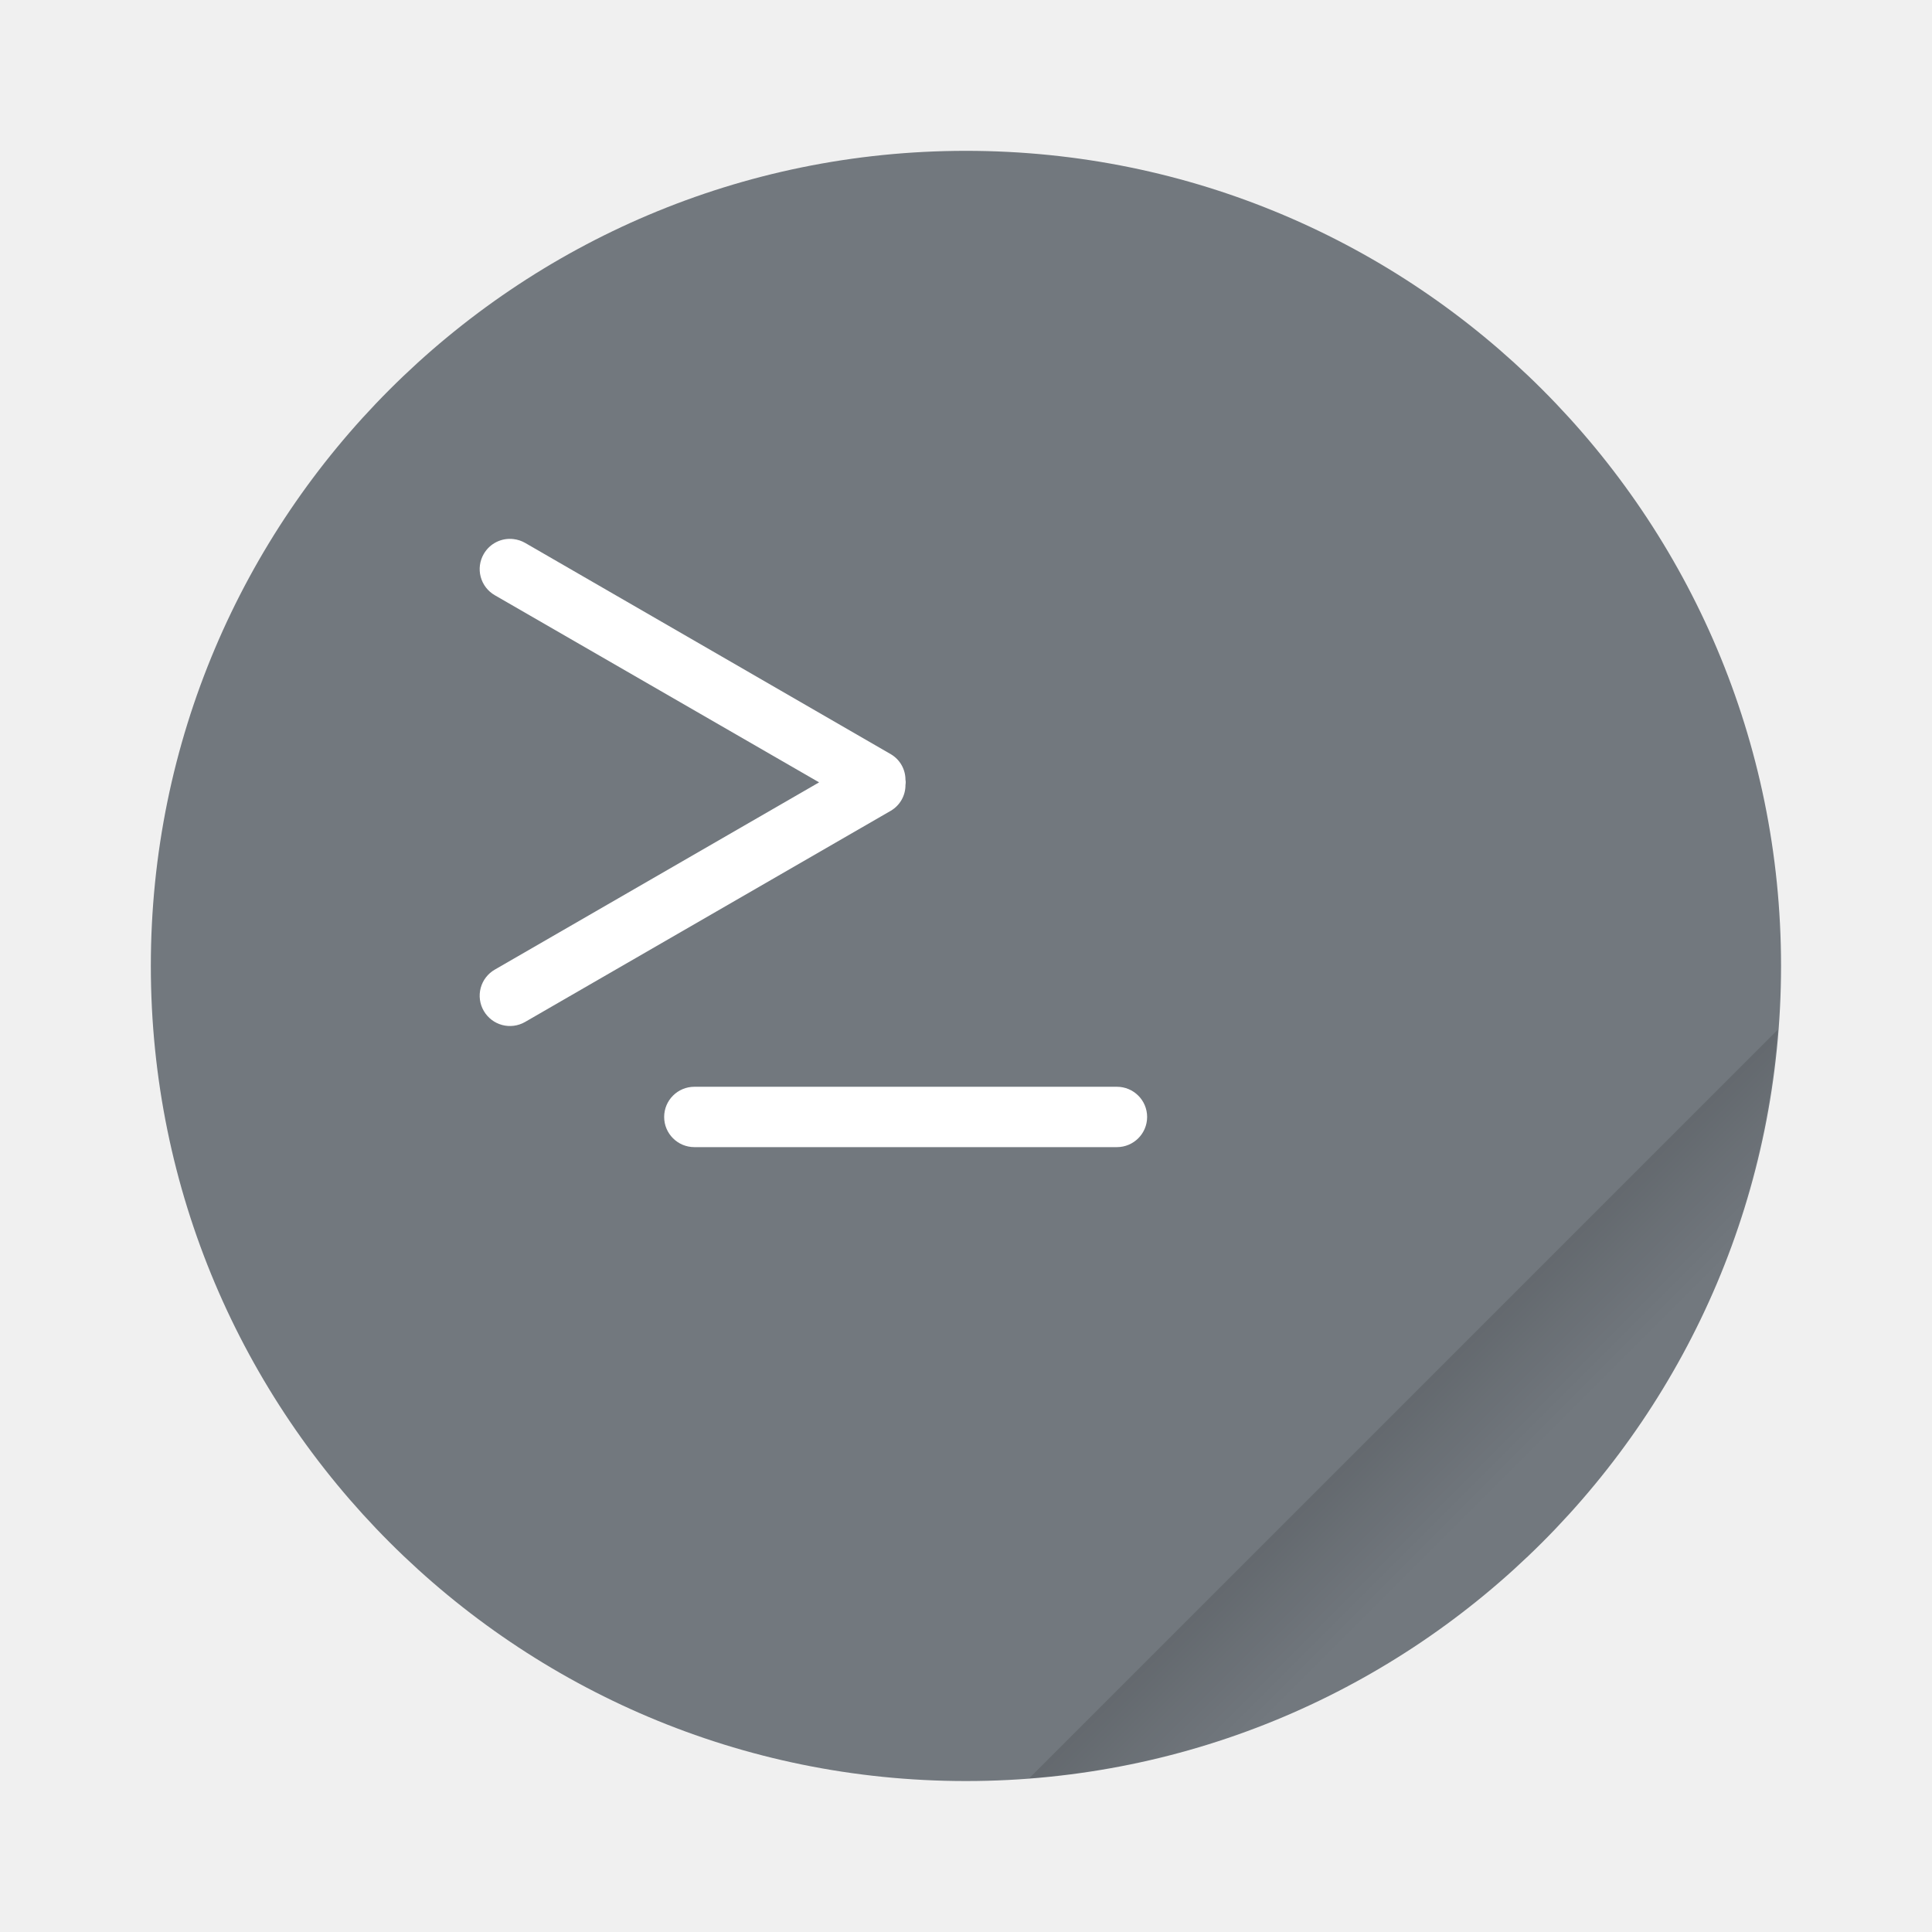
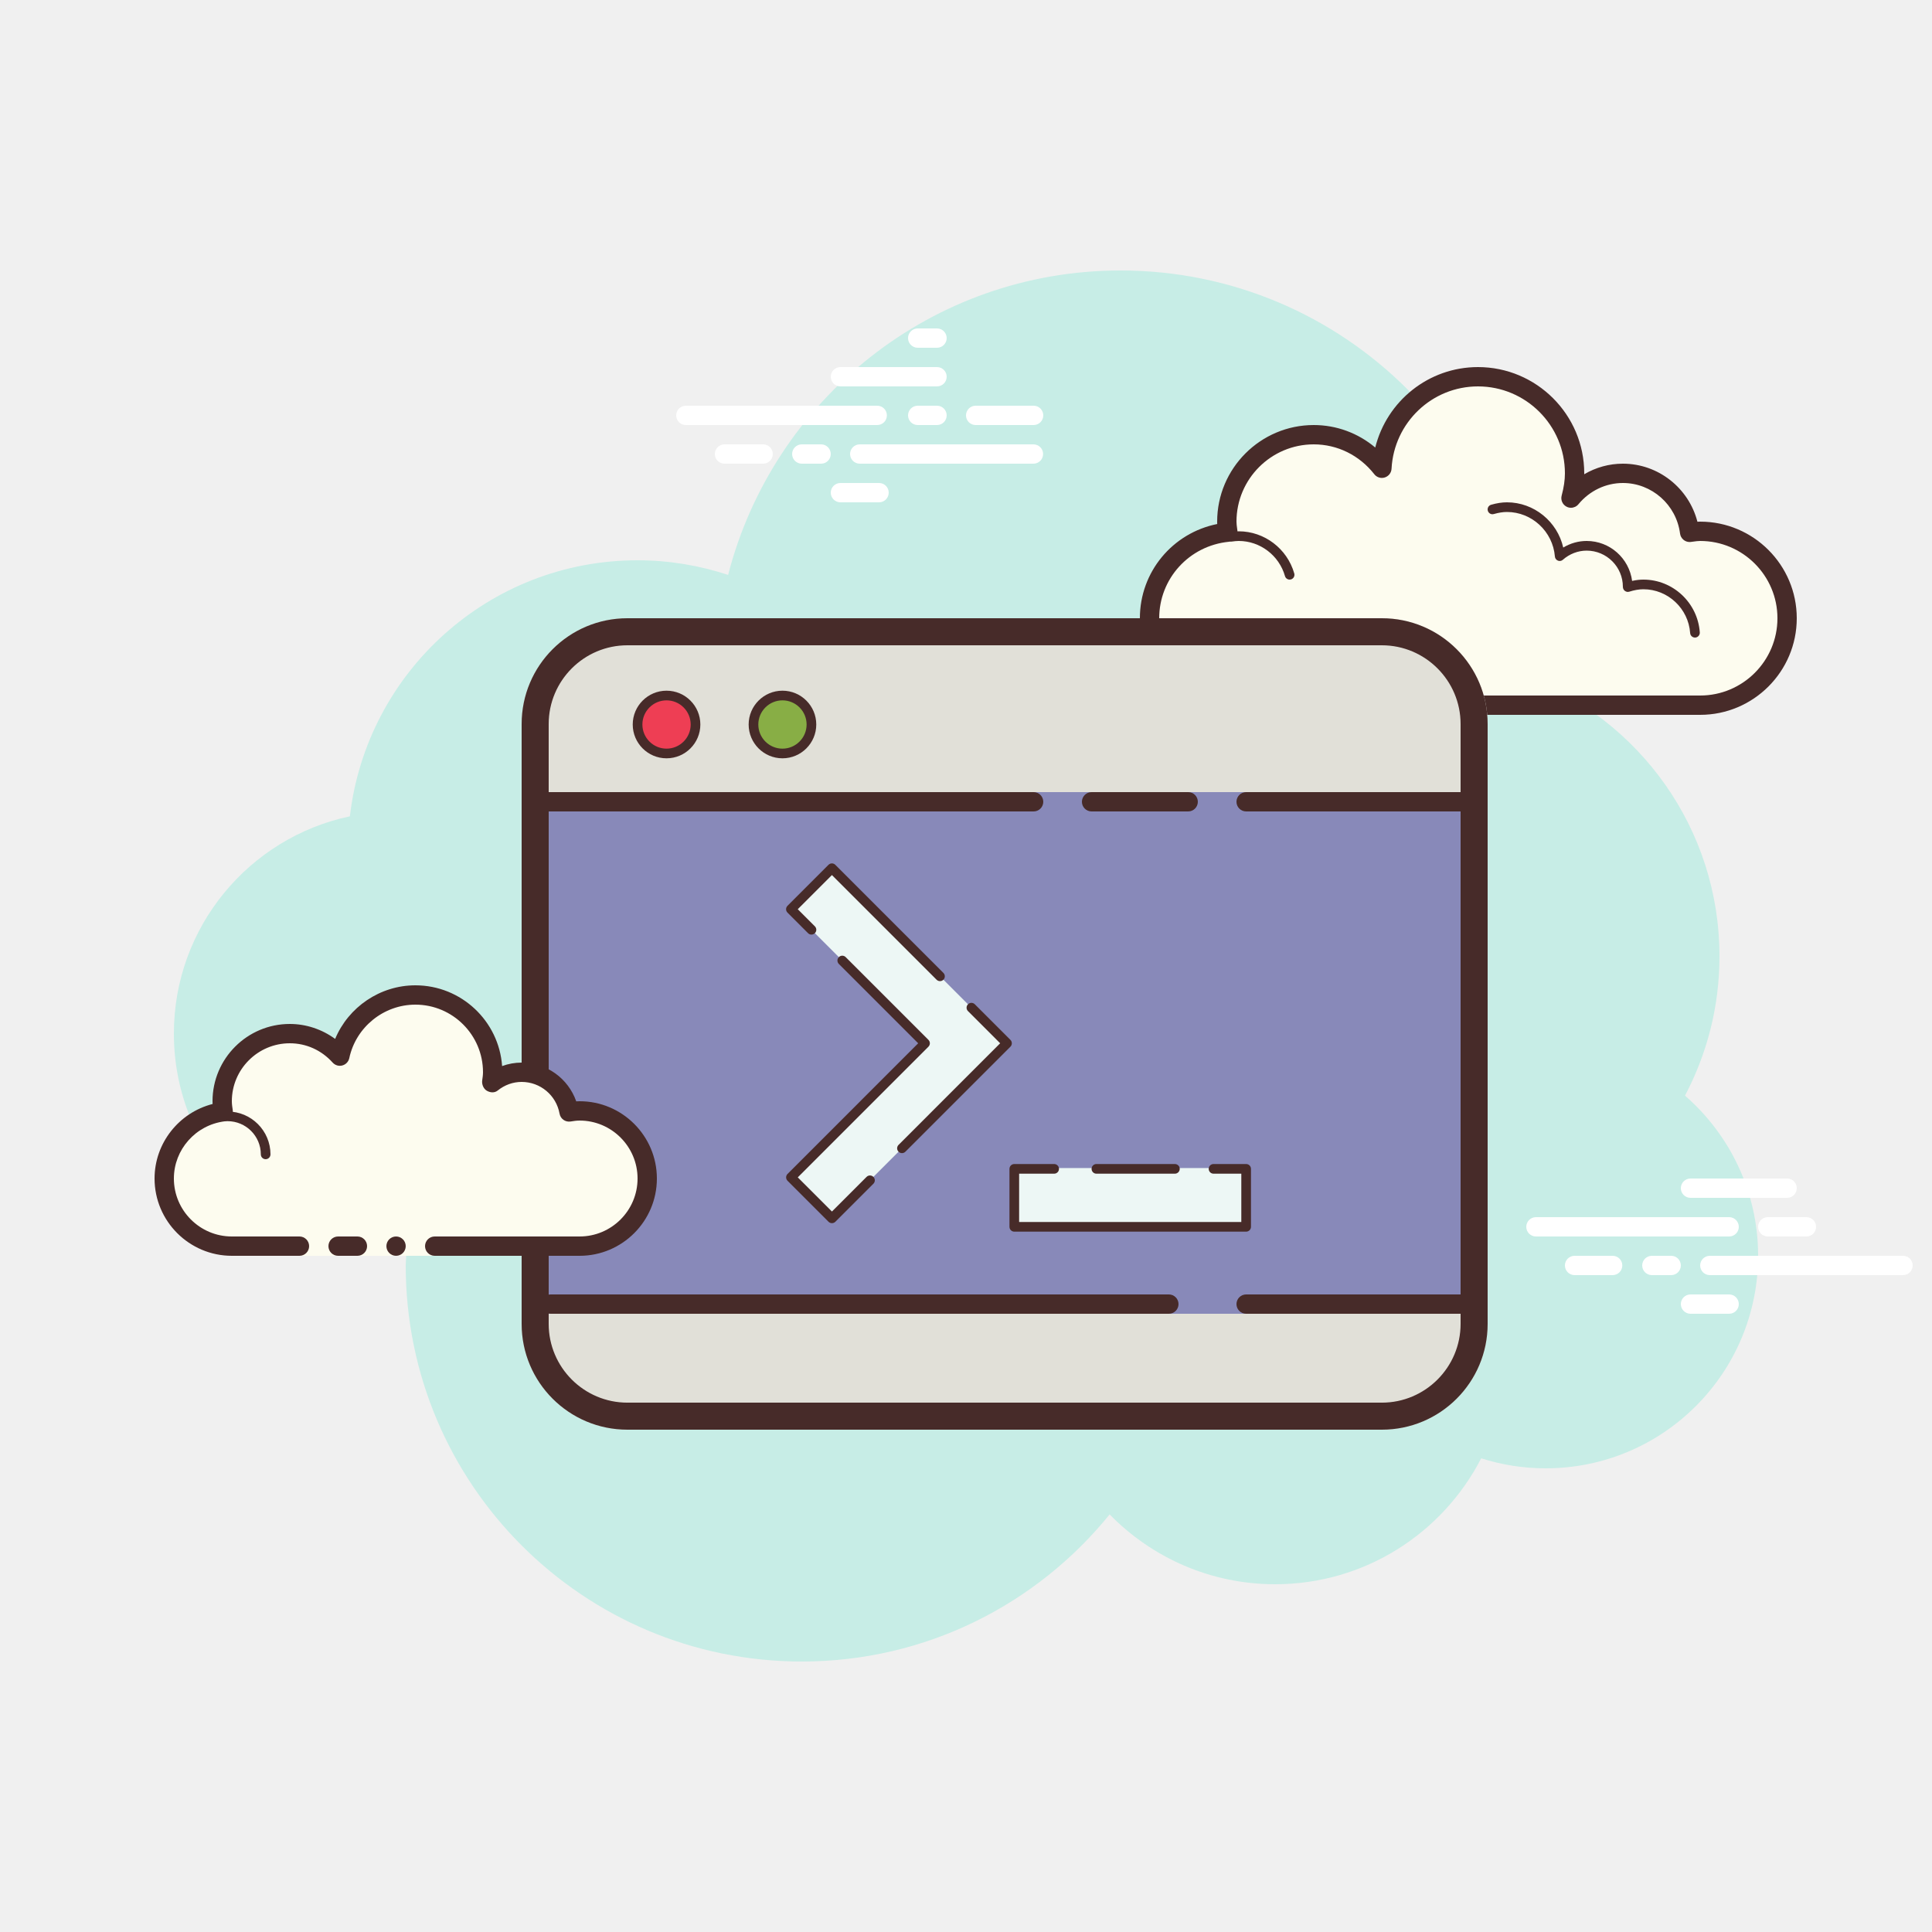
- <svg xmlns="http://www.w3.org/2000/svg" width="64" height="64" version="1.1" viewBox="0 0 16.933 16.933">
-   <defs>
-     <linearGradient id="a" x1="43" x2="49" y1="44" y2="50" gradientTransform="scale(.26458)" gradientUnits="userSpaceOnUse">
-       <stop offset="0" />
-       <stop stop-opacity="0" offset="1" />
-     </linearGradient>
-   </defs>
+ <svg xmlns="http://www.w3.org/2000/svg" viewBox="0 0 100 100" width="100px" height="100px">
+   <path fill="#c7ede6" d="M87.215,56.71C88.35,54.555,89,52.105,89,49.5c0-6.621-4.159-12.257-10.001-14.478 C78.999,35.015,79,35.008,79,35c0-11.598-9.402-21-21-21c-9.784,0-17.981,6.701-20.313,15.757C36.211,29.272,34.638,29,33,29 c-7.692,0-14.023,5.793-14.89,13.252C12.906,43.353,9,47.969,9,53.5C9,59.851,14.149,65,20.5,65c0.177,0,0.352-0.012,0.526-0.022 C21.022,65.153,21,65.324,21,65.5C21,76.822,30.178,86,41.5,86c6.437,0,12.175-2.972,15.934-7.614C59.612,80.611,62.64,82,66,82 c4.65,0,8.674-2.65,10.666-6.518C77.718,75.817,78.837,76,80,76c6.075,0,11-4.925,11-11C91,61.689,89.53,58.727,87.215,56.71z" />
+   <path fill="#fdfcef" d="M70.125,36.5c0,0-3.64,0-6.125,0s-4.5-2.015-4.5-4.5c0-2.333,1.782-4.229,4.055-4.455 C63.533,27.364,63.5,27.187,63.5,27c0-2.485,2.015-4.5,4.5-4.5c1.438,0,2.703,0.686,3.527,1.736 C71.667,21.6,73.829,19.5,76.5,19.5c2.761,0,5,2.239,5,5c0,0.446-0.077,0.87-0.187,1.282c0.642-0.777,1.6-1.282,2.687-1.282 c1.781,0,3.234,1.335,3.455,3.055C87.636,27.533,87.813,27.5,88,27.5c2.485,0,4.5,2.015,4.5,4.5s-2.015,4.5-4.5,4.5s-9.5,0-9.5,0 h-5.375V37h-3V36.5z" />
+   <path fill="#472b29" d="M76.5,19c3.033,0,5.5,2.467,5.5,5.5c0,0.016,0,0.031,0,0.047C82.602,24.192,83.29,24,84,24 c1.831,0,3.411,1.261,3.858,3.005C87.905,27.002,87.952,27,88,27c2.757,0,5,2.243,5,5s-2.243,5-5,5H73.125 c-0.276,0-0.5-0.224-0.5-0.5s0.224-0.5,0.5-0.5H88c2.206,0,4-1.794,4-4s-1.794-4-4-4c-0.117,0-0.23,0.017-0.343,0.032 l-0.141,0.019c-0.021,0.003-0.041,0.004-0.062,0.004c-0.246,0-0.462-0.185-0.495-0.437C86.768,26.125,85.496,25,84,25 c-0.885,0-1.723,0.401-2.301,1.1c-0.098,0.118-0.241,0.182-0.386,0.182c-0.078,0-0.156-0.018-0.228-0.056 c-0.209-0.107-0.314-0.346-0.254-0.573C80.946,25.218,81,24.852,81,24.5c0-2.481-2.019-4.5-4.5-4.5 c-2.381,0-4.347,1.872-4.474,4.263c-0.011,0.208-0.15,0.387-0.349,0.45c-0.05,0.016-0.101,0.024-0.152,0.024 c-0.15,0-0.296-0.069-0.392-0.192C70.362,23.563,69.221,23,68,23c-2.206,0-4,1.794-4,4c0,0.117,0.017,0.23,0.032,0.343 l0.019,0.141c0.016,0.134-0.022,0.268-0.106,0.373c-0.084,0.105-0.207,0.172-0.34,0.185C61.549,28.247,60,29.949,60,32 c0,2.206,1.794,4,4,4h6.125c0.276,0,0.5,0.224,0.5,0.5s-0.224,0.5-0.5,0.5H64c-2.757,0-5-2.243-5-5 c0-2.397,1.689-4.413,4.003-4.877C63.001,27.082,63,27.041,63,27c0-2.757,2.243-5,5-5c1.176,0,2.293,0.416,3.183,1.164 C71.781,20.76,73.945,19,76.5,19L76.5,19z" />
+   <path fill="#472b29" d="M78,26c1.403,0,2.609,0.999,2.913,2.341C81.28,28.119,81.699,28,82.125,28 c1.202,0,2.198,0.897,2.353,2.068C84.681,30.022,84.874,30,85.063,30c1.529,0,2.811,1.2,2.918,2.732 C87.99,32.87,87.886,32.99,87.749,33c-0.006,0-0.012,0-0.018,0c-0.13,0-0.24-0.101-0.249-0.232 c-0.089-1.271-1.151-2.268-2.419-2.268c-0.229,0-0.47,0.042-0.738,0.127c-0.022,0.007-0.045,0.01-0.067,0.01 c-0.055,0-0.11-0.02-0.156-0.054C84.038,30.537,84,30.455,84,30.375c0-1.034-0.841-1.875-1.875-1.875 c-0.447,0-0.885,0.168-1.231,0.473c-0.047,0.041-0.106,0.063-0.165,0.063c-0.032,0-0.063-0.006-0.093-0.019 c-0.088-0.035-0.148-0.117-0.155-0.212C80.377,27.512,79.288,26.5,78,26.5c-0.208,0-0.425,0.034-0.682,0.107 c-0.023,0.007-0.047,0.01-0.07,0.01c-0.109,0-0.207-0.073-0.239-0.182c-0.038-0.133,0.039-0.271,0.172-0.309 C77.483,26.04,77.744,26,78,26L78,26z" />
+   <path fill="#472b29" d="M64.117,27.5c1.326,0,2.508,0.897,2.874,2.182c0.038,0.133-0.039,0.271-0.172,0.309 C66.795,29.997,66.772,30,66.75,30c-0.109,0-0.209-0.072-0.24-0.182C66.205,28.748,65.221,28,64.117,28 c-0.117,0-0.23,0.014-0.342,0.029c-0.012,0.002-0.023,0.003-0.035,0.003c-0.121,0-0.229-0.092-0.246-0.217 c-0.019-0.137,0.077-0.263,0.214-0.281C63.842,27.516,63.978,27.5,64.117,27.5L64.117,27.5z" />
+   <path fill="#fff" d="M45.405,22H35.5c-0.276,0-0.5-0.224-0.5-0.5s0.224-0.5,0.5-0.5h9.905c0.276,0,0.5,0.224,0.5,0.5 S45.682,22,45.405,22z" />
+   <path fill="#fff" d="M48.5,22h-1c-0.276,0-0.5-0.224-0.5-0.5s0.224-0.5,0.5-0.5h1c0.276,0,0.5,0.224,0.5,0.5 S48.777,22,48.5,22z" />
+   <path fill="#fff" d="M53.491,24H44.5c-0.276,0-0.5-0.224-0.5-0.5s0.224-0.5,0.5-0.5h8.991c0.276,0,0.5,0.224,0.5,0.5 S53.767,24,53.491,24z" />
+   <path fill="#fff" d="M42.5,24h-1c-0.276,0-0.5-0.224-0.5-0.5s0.224-0.5,0.5-0.5h1c0.276,0,0.5,0.224,0.5,0.5 S42.777,24,42.5,24z" />
+   <path fill="#fff" d="M39.5,24h-2c-0.276,0-0.5-0.224-0.5-0.5s0.224-0.5,0.5-0.5h2c0.276,0,0.5,0.224,0.5,0.5 S39.777,24,39.5,24z" />
+   <path fill="#fff" d="M45.5,26h-2c-0.276,0-0.5-0.224-0.5-0.5s0.224-0.5,0.5-0.5h2c0.276,0,0.5,0.224,0.5,0.5 S45.776,26,45.5,26z" />
+   <path fill="#fff" d="M48.5,17c-0.177,0-0.823,0-1,0c-0.276,0-0.5,0.224-0.5,0.5c0,0.276,0.224,0.5,0.5,0.5 c0.177,0,0.823,0,1,0c0.276,0,0.5-0.224,0.5-0.5C49,17.224,48.776,17,48.5,17z" />
+   <path fill="#fff" d="M48.5,19c-0.177,0-4.823,0-5,0c-0.276,0-0.5,0.224-0.5,0.5c0,0.276,0.224,0.5,0.5,0.5 c0.177,0,4.823,0,5,0c0.276,0,0.5-0.224,0.5-0.5C49,19.224,48.776,19,48.5,19z" />
+   <path fill="#fff" d="M53.5,21c-0.177,0-2.823,0-3,0c-0.276,0-0.5,0.224-0.5,0.5c0,0.276,0.224,0.5,0.5,0.5 c0.177,0,2.823,0,3,0c0.276,0,0.5-0.224,0.5-0.5C54,21.224,53.776,21,53.5,21z" />
  <g>
-     <circle cx="8.466" cy="8.466" r="7.144" fill="#72787e" style="paint-order:stroke fill markers" />
-     <rect x="5.821" y="9.525" width="4.233" height=".529" ry=".265" fill="#fff" style="paint-order:stroke markers fill" />
-     <path d="m4.502 4.725a0.264 0.264 0 0 0-0.262 0.13 0.264 0.264 0 0 0 0.097 0.362l2.842 1.64-2.842 1.641a0.264 0.264 0 0 0-0.097 0.362c0.074 0.127 0.235 0.17 0.362 0.097l3.207-1.852a0.26 0.26 0 0 0 0.127-0.225c0.002-8e-3 0.001-0.015 0.002-0.022 0-8e-3 0-0.015-0.002-0.023a0.26 0.26 0 0 0-0.127-0.224l-3.207-1.853a0.266 0.266 0 0 0-0.1-0.033z" fill="#fff" style="paint-order:stroke markers fill" />
+     <path fill="#fff" d="M89.5,64h-10c-0.276,0-0.5-0.224-0.5-0.5s0.224-0.5,0.5-0.5h10c0.276,0,0.5,0.224,0.5,0.5 S89.776,64,89.5,64z" />
+     <path fill="#fff" d="M93.5,64h-2c-0.276,0-0.5-0.224-0.5-0.5s0.224-0.5,0.5-0.5h2c0.276,0,0.5,0.224,0.5,0.5 S93.776,64,93.5,64z" />
+     <path fill="#fff" d="M98.5,66h-10c-0.276,0-0.5-0.224-0.5-0.5s0.224-0.5,0.5-0.5h10c0.276,0,0.5,0.224,0.5,0.5 S98.777,66,98.5,66z" />
+     <path fill="#fff" d="M86.5,66h-1c-0.276,0-0.5-0.224-0.5-0.5s0.224-0.5,0.5-0.5h1c0.276,0,0.5,0.224,0.5,0.5 S86.776,66,86.5,66z" />
+     <path fill="#fff" d="M83.47,66H81.5c-0.276,0-0.5-0.224-0.5-0.5s0.224-0.5,0.5-0.5h1.97c0.276,0,0.5,0.224,0.5,0.5 S83.746,66,83.47,66z" />
+     <path fill="#fff" d="M92.5,62h-5c-0.276,0-0.5-0.224-0.5-0.5s0.224-0.5,0.5-0.5h5c0.276,0,0.5,0.224,0.5,0.5 S92.777,62,92.5,62z" />
+     <path fill="#fff" d="M89.5,68h-2c-0.276,0-0.5-0.224-0.5-0.5s0.224-0.5,0.5-0.5h2c0.276,0,0.5,0.224,0.5,0.5 S89.776,68,89.5,68z" />
  </g>
-   <path d="m15.582 9.024-6.563 6.563a7.144 7.144 0 0 0 6.563-6.563z" fill="url(#a)" opacity=".25" stroke-width=".265" style="paint-order:stroke fill markers" />
+   <g>
+     <path fill="#e1e0d8" d="M71.525,74H32.475C29.451,74,27,71.549,27,68.525V37.475C27,34.451,29.451,32,32.475,32h39.049 C74.549,32,77,34.451,77,37.475v31.049C77,71.549,74.549,74,71.525,74z" />
+     <rect width="50" height="27" x="27" y="41" fill="#8889b9" />
+     <polygon fill="#edf7f5" points="43.061,63.061 40.939,60.939 47.879,54 40.939,47.061 43.061,44.939 52.121,54" />
+     <rect width="12" height="3" x="52.5" y="60.458" fill="#edf7f5" />
+     <path fill="#472b29" d="M43.061,63.311c-0.064,0-0.128-0.024-0.177-0.073l-2.121-2.121c-0.098-0.098-0.098-0.256,0-0.354 L47.525,54l-4.106-4.106c-0.098-0.098-0.098-0.256,0-0.354c0.098-0.098,0.256-0.098,0.354,0l4.283,4.283 c0.098,0.098,0.098,0.256,0,0.354l-6.763,6.763l1.768,1.768l1.792-1.792c0.098-0.098,0.256-0.098,0.354,0 c0.098,0.098,0.098,0.256,0,0.354l-1.969,1.969C43.188,63.286,43.125,63.311,43.061,63.311z" />
+     <path fill="#472b29" d="M46.686,59.686c-0.064,0-0.128-0.024-0.177-0.073c-0.098-0.098-0.098-0.256,0-0.354L51.768,54 l-1.665-1.665c-0.098-0.098-0.098-0.256,0-0.354c0.098-0.098,0.256-0.098,0.354,0l1.842,1.842c0.098,0.098,0.098,0.256,0,0.354 l-5.436,5.436C46.813,59.661,46.75,59.686,46.686,59.686z" />
+     <path fill="#472b29" d="M48.654,50.783c-0.064,0-0.128-0.024-0.177-0.073l-5.417-5.417l-1.768,1.768l0.886,0.886 c0.098,0.098,0.098,0.256,0,0.354c-0.098,0.098-0.256,0.098-0.354,0l-1.063-1.063c-0.098-0.098-0.098-0.256,0-0.354l2.121-2.121 c0.098-0.098,0.256-0.098,0.354,0l5.594,5.594c0.098,0.098,0.098,0.256,0,0.354C48.782,50.759,48.719,50.783,48.654,50.783z" />
+     <path fill="#472b29" d="M60.813,60.75H56.75c-0.138,0-0.25-0.112-0.25-0.25s0.112-0.25,0.25-0.25h4.063 c0.138,0,0.25,0.112,0.25,0.25S60.95,60.75,60.813,60.75z" />
+     <path fill="#472b29" d="M64.5,63.75h-12c-0.138,0-0.25-0.112-0.25-0.25v-3c0-0.138,0.112-0.25,0.25-0.25h2.063 c0.138,0,0.25,0.112,0.25,0.25s-0.112,0.25-0.25,0.25H52.75v2.5h11.5v-2.5h-1.438c-0.138,0-0.25-0.112-0.25-0.25 s0.112-0.25,0.25-0.25H64.5c0.138,0,0.25,0.112,0.25,0.25v3C64.75,63.638,64.638,63.75,64.5,63.75z" />
+     <path fill="#472b29" d="M71.525,33.4c2.247,0,4.075,1.829,4.075,4.076v31.049c0,2.247-1.828,4.076-4.075,4.076H32.475 c-2.247,0-4.075-1.829-4.075-4.076V37.476c0-2.247,1.828-4.076,4.075-4.076H71.525 M71.525,32H32.475 C29.451,32,27,34.451,27,37.476v31.049C27,71.549,29.451,74,32.475,74h39.049C74.549,74,77,71.549,77,68.524V37.476 C77,34.451,74.549,32,71.525,32L71.525,32z" />
+     <path fill="#472b29" d="M53.5,42h-26c-0.276,0-0.5-0.224-0.5-0.5s0.224-0.5,0.5-0.5h26c0.276,0,0.5,0.224,0.5,0.5 S53.776,42,53.5,42z" />
+     <g>
+       <path fill="#472b29" d="M61.5,42h-5c-0.276,0-0.5-0.224-0.5-0.5s0.224-0.5,0.5-0.5h5c0.276,0,0.5,0.224,0.5,0.5 S61.776,42,61.5,42z" />
+     </g>
+     <g>
+       <path fill="#472b29" d="M76.5,42h-12c-0.276,0-0.5-0.224-0.5-0.5s0.224-0.5,0.5-0.5h12c0.276,0,0.5,0.224,0.5,0.5 S76.776,42,76.5,42z" />
+     </g>
+     <g>
+       <path fill="#472b29" d="M76.5,68h-12c-0.276,0-0.5-0.224-0.5-0.5s0.224-0.5,0.5-0.5h12c0.276,0,0.5,0.224,0.5,0.5 S76.776,68,76.5,68z" />
+     </g>
+     <g>
+       <path fill="#472b29" d="M60.5,68h-32c-0.276,0-0.5-0.224-0.5-0.5s0.224-0.5,0.5-0.5h32c0.276,0,0.5,0.224,0.5,0.5 S60.776,68,60.5,68z" />
+     </g>
+     <g>
+       <circle cx="34.5" cy="37.5" r="1.5" fill="#ee3e54" />
+       <path fill="#472b29" d="M34.5,39.25c-0.965,0-1.75-0.785-1.75-1.75s0.785-1.75,1.75-1.75s1.75,0.785,1.75,1.75 S35.465,39.25,34.5,39.25z M34.5,36.25c-0.689,0-1.25,0.561-1.25,1.25s0.561,1.25,1.25,1.25s1.25-0.561,1.25-1.25 S35.189,36.25,34.5,36.25z" />
+     </g>
+     <g>
+       <circle cx="40.5" cy="37.5" r="1.5" fill="#88ae45" />
+       <path fill="#472b29" d="M40.5,39.25c-0.965,0-1.75-0.785-1.75-1.75s0.785-1.75,1.75-1.75s1.75,0.785,1.75,1.75 S41.465,39.25,40.5,39.25z M40.5,36.25c-0.689,0-1.25,0.561-1.25,1.25s0.561,1.25,1.25,1.25s1.25-0.561,1.25-1.25 S41.189,36.25,40.5,36.25z" />
+     </g>
+   </g>
+   <g>
+     <path fill="#fdfcef" d="M15.5,64.5c0,0-1.567,0-3.5,0S8.5,62.933,8.5,61c0-1.781,1.335-3.234,3.055-3.455 C11.527,57.366,11.5,57.187,11.5,57c0-1.933,1.567-3.5,3.5-3.5c1.032,0,1.95,0.455,2.59,1.165c0.384-1.808,1.987-3.165,3.91-3.165 c2.209,0,4,1.791,4,4c0,0.191-0.03,0.374-0.056,0.558C25.872,55.714,26.408,55.5,27,55.5c1.228,0,2.245,0.887,2.455,2.055 C29.634,57.527,29.813,57.5,30,57.5c1.933,0,3.5,1.567,3.5,3.5s-1.567,3.5-3.5,3.5s-7.5,0-7.5,0V65h-7V64.5z" />
+     <path fill="#472b29" d="M13.75,60c0.138,0,0.25-0.112,0.25-0.25c0-1.223-0.995-2.218-2.218-2.218 c-0.034,0.009-0.737-0.001-1.244,0.136c-0.133,0.036-0.212,0.173-0.176,0.306c0.036,0.134,0.173,0.213,0.306,0.176 c0.444-0.12,1.1-0.12,1.113-0.118c0.948,0,1.719,0.771,1.719,1.718C13.5,59.888,13.612,60,13.75,60z" />
+     <circle cx="20.5" cy="64.5" r=".5" fill="#472b29" />
+     <path fill="#472b29" d="M12,65h3.5c0.276,0,0.5-0.224,0.5-0.5S15.776,64,15.5,64H12c-1.654,0-3-1.346-3-3 c0-1.496,1.125-2.768,2.618-2.959c0.134-0.018,0.255-0.088,0.336-0.196s0.115-0.244,0.094-0.377C12.025,57.314,12,57.16,12,57 c0-1.654,1.346-3,3-3c0.85,0,1.638,0.355,2.219,1c0.125,0.139,0.321,0.198,0.5,0.148c0.182-0.049,0.321-0.195,0.36-0.379 C18.42,53.165,19.859,52,21.5,52c1.93,0,3.5,1.57,3.5,3.5c0,0.143-0.021,0.28-0.041,0.418c-0.029,0.203,0.063,0.438,0.242,0.54 c0.179,0.102,0.396,0.118,0.556-0.01C26.122,56.155,26.551,56,27,56c0.966,0,1.792,0.691,1.963,1.644 c0.048,0.267,0.296,0.446,0.569,0.405C29.686,58.025,29.84,58,30,58c1.654,0,3,1.346,3,3s-1.346,3-3,3h-7.5 c-0.276,0-0.5,0.224-0.5,0.5s0.224,0.5,0.5,0.5H30c2.206,0,4-1.794,4-4s-1.794-4-4-4c-0.059,0-0.116,0.002-0.174,0.006 C29.412,55.82,28.289,55,27,55c-0.349,0-0.689,0.061-1.011,0.18C25.824,52.847,23.874,51,21.5,51 c-1.831,0-3.466,1.127-4.153,2.774C16.667,53.276,15.845,53,15,53c-2.206,0-4,1.794-4,4c0,0.048,0.001,0.095,0.004,0.142 C9.261,57.59,8,59.169,8,61C8,63.206,9.794,65,12,65z" />
+     <path fill="#472b29" d="M17.5,64c0.159,0,0.841,0,1,0c0.276,0,0.5,0.224,0.5,0.5c0,0.276-0.224,0.5-0.5,0.5 c-0.159,0-0.841,0-1,0c-0.276,0-0.5-0.224-0.5-0.5C17,64.224,17.224,64,17.5,64z" />
+   </g>
</svg>
